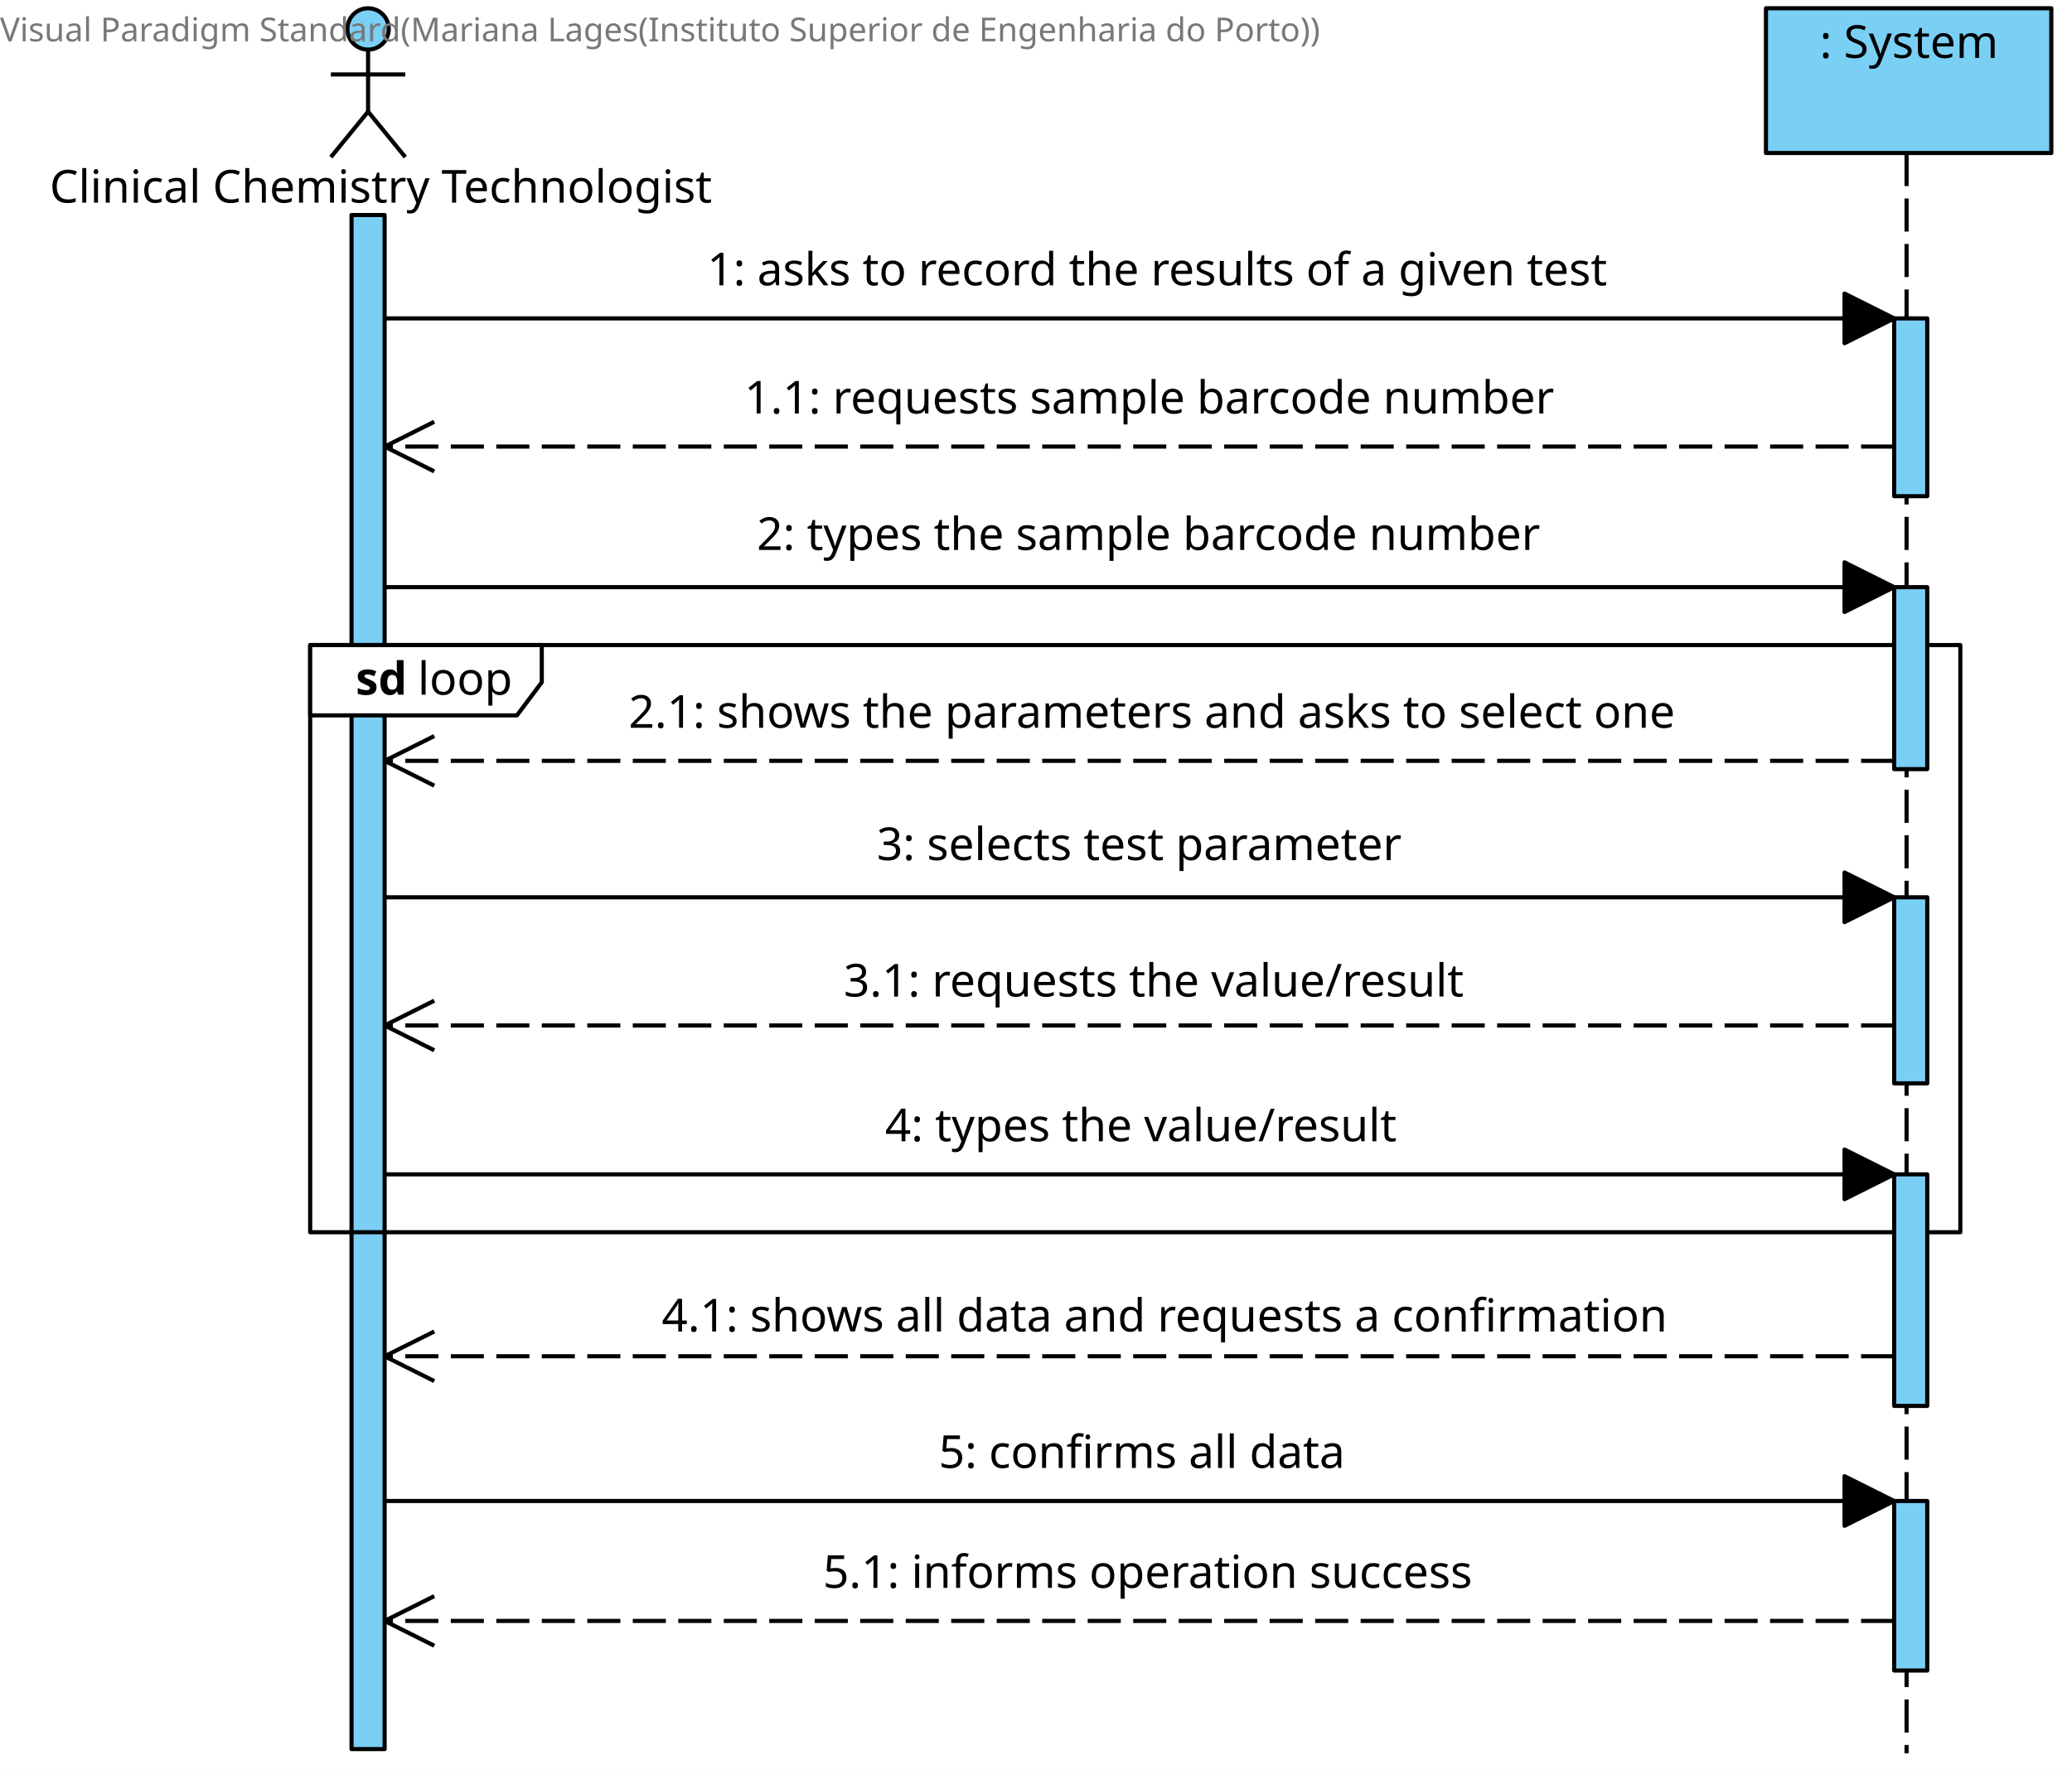
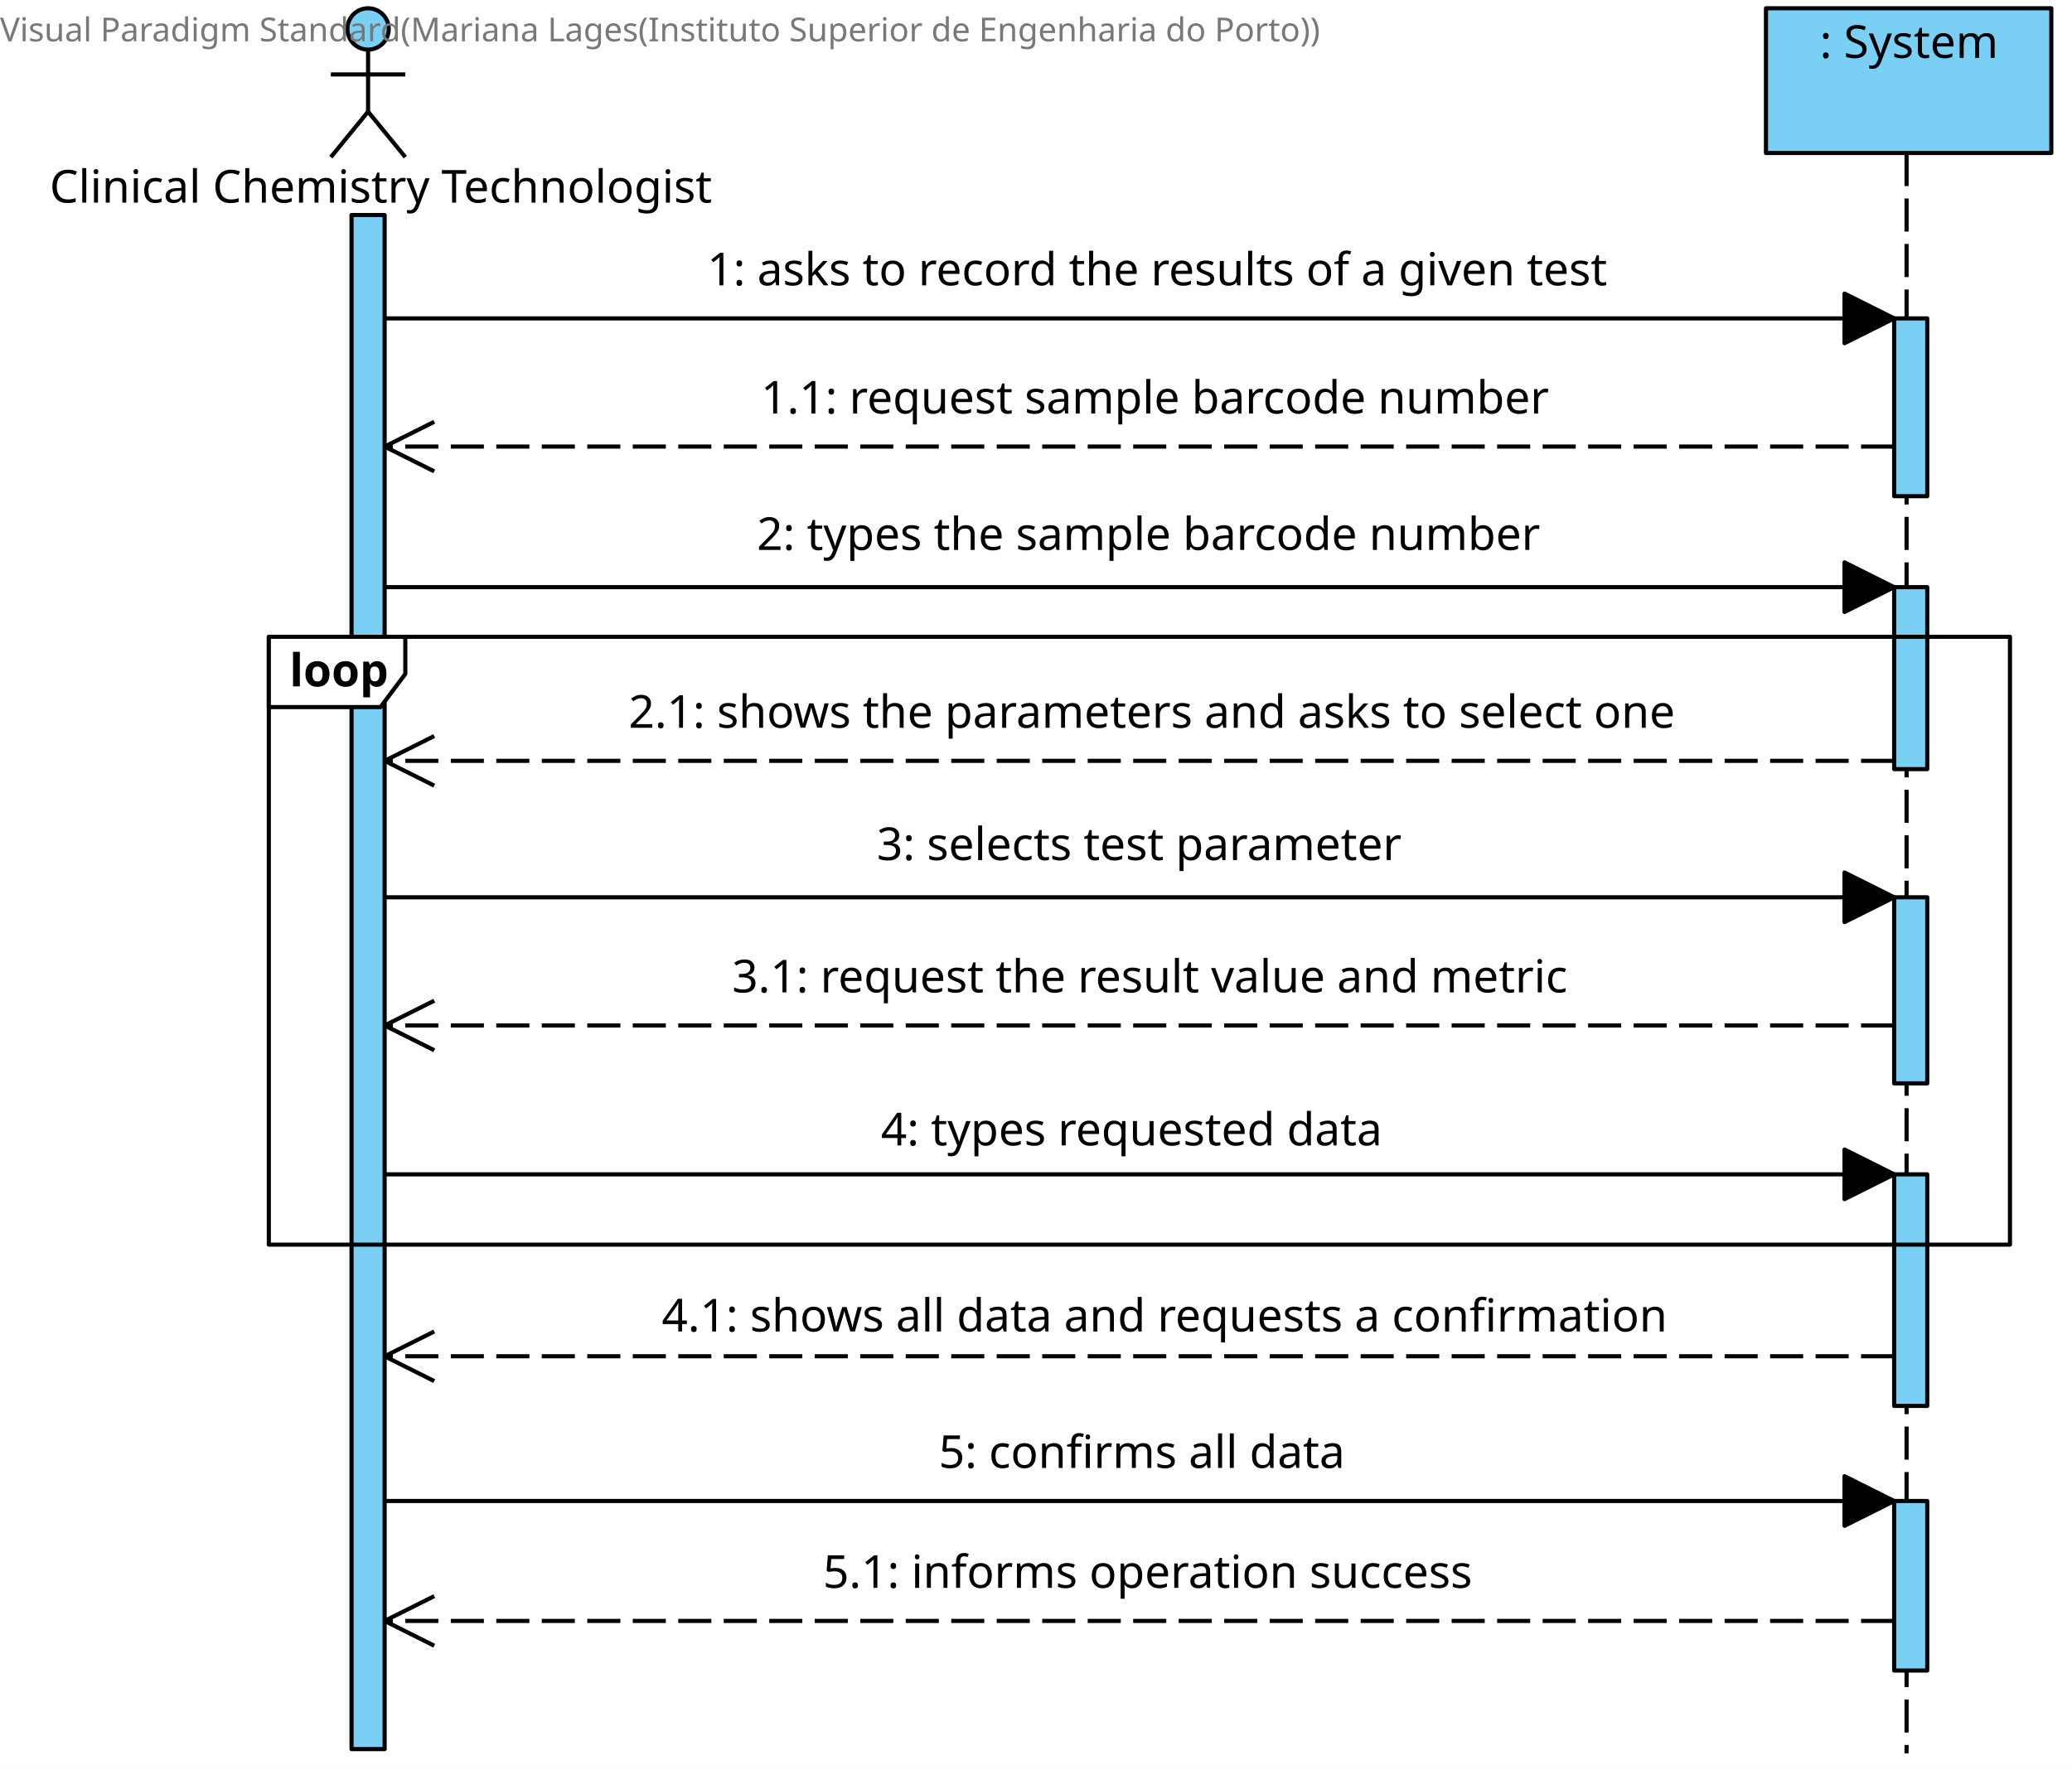
<svg xmlns="http://www.w3.org/2000/svg" fill-opacity="0" color-rendering="auto" color-interpolation="auto" text-rendering="auto" stroke="rgb(0,0,0)" stroke-linecap="square" width="501" stroke-miterlimit="10" shape-rendering="auto" stroke-opacity="0" fill="rgb(0,0,0)" stroke-dasharray="none" font-weight="normal" stroke-width="1" height="428" font-family="'Dialog'" font-style="normal" stroke-linejoin="miter" font-size="12px" stroke-dashoffset="0" image-rendering="auto">
  <defs id="genericDefs" />
  <g>
    <defs id="defs1">
      <clipPath clipPathUnits="userSpaceOnUse" id="clipPath1">
        <path d="M-7 -7 L71 -7 L71 433 L-7 433 L-7 -7 Z" />
      </clipPath>
      <clipPath clipPathUnits="userSpaceOnUse" id="clipPath2">
        <path d="M-7 -7 L81 -7 L81 433 L-7 433 L-7 -7 Z" />
      </clipPath>
      <clipPath clipPathUnits="userSpaceOnUse" id="clipPath3">
        <path d="M-7 -7 L19 -7 L19 54 L-7 54 L-7 -7 Z" />
      </clipPath>
      <clipPath clipPathUnits="userSpaceOnUse" id="clipPath4">
-         <path d="M-7 -7 L410 -7 L410 153 L-7 153 L-7 -7 Z" />
+         <path d="M-7 -7 L19 -7 L19 55 L-7 55 L-7 -7 Z" />
      </clipPath>
      <clipPath clipPathUnits="userSpaceOnUse" id="clipPath5">
-         <path d="M-7 -7 L-7 153 L410 153 L410 -7 Z" />
+         <path d="M-7 -7 L19 -7 L19 56 L-7 56 L-7 -7 Z" />
      </clipPath>
      <clipPath clipPathUnits="userSpaceOnUse" id="clipPath6">
-         <path d="M0 0 L0 18 L57 18 L57 0 Z" />
+         <path d="M-7 -7 L19 -7 L19 67 L-7 67 L-7 -7 Z" />
      </clipPath>
      <clipPath clipPathUnits="userSpaceOnUse" id="clipPath7">
-         <path d="M-7 -7 L19 -7 L19 55 L-7 55 L-7 -7 Z" />
+         <path d="M-7 -7 L19 -7 L19 52 L-7 52 L-7 -7 Z" />
      </clipPath>
      <clipPath clipPathUnits="userSpaceOnUse" id="clipPath8">
-         <path d="M-7 -7 L19 -7 L19 56 L-7 56 L-7 -7 Z" />
+         <path d="M-7 -7 L432 -7 L432 158 L-7 158 L-7 -7 Z" />
      </clipPath>
      <clipPath clipPathUnits="userSpaceOnUse" id="clipPath9">
-         <path d="M-7 -7 L19 -7 L19 67 L-7 67 L-7 -7 Z" />
+         <path d="M-7 -7 L-7 158 L432 158 L432 -7 Z" />
      </clipPath>
      <clipPath clipPathUnits="userSpaceOnUse" id="clipPath10">
-         <path d="M-7 -7 L19 -7 L19 52 L-7 52 L-7 -7 Z" />
+         <path d="M0 0 L0 18 L34 18 L34 0 Z" />
      </clipPath>
      <clipPath clipPathUnits="userSpaceOnUse" id="clipPath11">
+         <path d="M-7 -7 L432 -7 L432 140 L-7 140 L-7 -7 Z" />
+       </clipPath>
+       <clipPath clipPathUnits="userSpaceOnUse" id="clipPath12">
+         <path d="M0 0 L0 4 L421 4 L421 0 Z" />
+       </clipPath>
+       <clipPath clipPathUnits="userSpaceOnUse" id="clipPath13">
        <path d="M-174 -15 L348 -15 L348 30 L-174 30 L-174 -15 Z" />
      </clipPath>
-       <clipPath clipPathUnits="userSpaceOnUse" id="clipPath12">
+       <clipPath clipPathUnits="userSpaceOnUse" id="clipPath14">
        <path d="M-70 -15 L140 -15 L140 30 L-70 30 L-70 -15 Z" />
      </clipPath>
-       <clipPath clipPathUnits="userSpaceOnUse" id="clipPath13">
+       <clipPath clipPathUnits="userSpaceOnUse" id="clipPath15">
        <path d="M0 0 L469 0 L469 104 L0 104 L0 0 Z" />
      </clipPath>
-       <clipPath clipPathUnits="userSpaceOnUse" id="clipPath14">
-         <path d="M345 30 L345 45 L118 45 L118 30 ZM334 61 L334 76 L128 76 L128 61 ZM0 0 L0 10 L133 10 L133 25 L0 25 L0 104 L130 104 L130 94 L329 94 L329 104 L469 104 L469 0 Z" />
-       </clipPath>
-       <clipPath clipPathUnits="userSpaceOnUse" id="clipPath15">
-         <path d="M334 30 L334 45 L128 45 L128 30 ZM329 63 L329 78 L130 78 L130 63 ZM0 0 L0 104 L469 104 L469 0 L345 0 L345 14 L118 14 L118 0 Z" />
-       </clipPath>
      <clipPath clipPathUnits="userSpaceOnUse" id="clipPath16">
-         <path d="M299 30 L299 45 L162 45 L162 30 ZM357 76 L357 91 L107 91 L107 76 ZM0 0 L0 104 L469 104 L469 0 L314 0 L314 10 L152 10 L152 0 Z" />
+         <path d="M345 30 L345 45 L118 45 L118 30 ZM331 61 L331 76 L131 76 L131 61 ZM0 0 L0 10 L133 10 L133 25 L0 25 L0 104 L130 104 L130 94 L329 94 L329 104 L469 104 L469 0 Z" />
      </clipPath>
      <clipPath clipPathUnits="userSpaceOnUse" id="clipPath17">
-         <path d="M301 29 L301 44 L160 44 L160 29 ZM314 62 L314 77 L152 77 L152 62 ZM0 0 L0 104 L162 104 L162 97 L299 97 L299 104 L469 104 L469 0 L363 0 L363 12 L100 12 L100 0 Z" />
+         <path d="M331 30 L331 45 L131 45 L131 30 ZM329 63 L329 78 L130 78 L130 63 ZM0 0 L0 104 L469 104 L469 0 L345 0 L345 14 L118 14 L118 0 Z" />
      </clipPath>
      <clipPath clipPathUnits="userSpaceOnUse" id="clipPath18">
-         <path d="M314 31 L314 46 L152 46 L152 31 ZM299 66 L299 81 L162 81 L162 66 ZM0 0 L0 104 L469 104 L469 0 L301 0 L301 13 L160 13 L160 0 Z" />
+         <path d="M295 31 L295 46 L160 46 L160 31 ZM357 76 L357 91 L107 91 L107 76 ZM0 0 L0 104 L469 104 L469 0 L336 0 L336 9 L125 9 L125 0 Z" />
      </clipPath>
      <clipPath clipPathUnits="userSpaceOnUse" id="clipPath19">
-         <path d="M357 32 L357 47 L107 47 L107 32 ZM288 65 L288 80 L175 80 L175 65 ZM0 0 L0 104 L147 104 L147 94 L317 94 L317 104 L469 104 L469 0 L299 0 L299 1 L162 1 L162 0 Z" />
+         <path d="M301 29 L301 44 L160 44 L160 29 ZM336 61 L336 76 L125 76 L125 61 ZM0 0 L0 104 L160 104 L160 98 L295 98 L295 104 L469 104 L469 0 L363 0 L363 12 L100 12 L100 0 Z" />
      </clipPath>
      <clipPath clipPathUnits="userSpaceOnUse" id="clipPath20">
-         <path d="M329 29 L329 44 L130 44 L130 29 ZM363 72 L363 87 L100 87 L100 72 ZM0 0 L0 104 L469 104 L469 0 L334 0 L334 11 L128 11 L128 0 Z" />
+         <path d="M336 30 L336 45 L125 45 L125 30 ZM295 67 L295 82 L160 82 L160 67 ZM0 0 L0 104 L469 104 L469 0 L301 0 L301 13 L160 13 L160 0 Z" />
      </clipPath>
      <clipPath clipPathUnits="userSpaceOnUse" id="clipPath21">
-         <path d="M363 30 L363 45 L100 45 L100 30 ZM301 62 L301 77 L160 77 L160 62 ZM0 0 L0 104 L152 104 L152 95 L314 95 L314 104 L469 104 L469 0 L329 0 L329 2 L130 2 L130 0 Z" />
+         <path d="M357 32 L357 47 L107 47 L107 32 ZM288 65 L288 80 L175 80 L175 65 ZM0 0 L0 104 L147 104 L147 94 L317 94 L317 104 L469 104 L469 0 L295 0 L295 2 L160 2 L160 0 Z" />
      </clipPath>
      <clipPath clipPathUnits="userSpaceOnUse" id="clipPath22">
+         <path d="M329 29 L329 44 L130 44 L130 29 ZM363 72 L363 87 L100 87 L100 72 ZM0 0 L0 104 L469 104 L469 0 L331 0 L331 11 L131 11 L131 0 Z" />
+       </clipPath>
+       <clipPath clipPathUnits="userSpaceOnUse" id="clipPath23">
+         <path d="M363 30 L363 45 L100 45 L100 30 ZM301 62 L301 77 L160 77 L160 62 ZM0 0 L0 104 L125 104 L125 94 L336 94 L336 104 L469 104 L469 0 L329 0 L329 2 L130 2 L130 0 Z" />
+       </clipPath>
+       <clipPath clipPathUnits="userSpaceOnUse" id="clipPath24">
        <path d="M288 30 L288 45 L175 45 L175 30 ZM317 59 L317 74 L147 74 L147 59 ZM0 0 L0 104 L469 104 L469 0 L357 0 L357 12 L107 12 L107 0 Z" />
      </clipPath>
-       <clipPath clipPathUnits="userSpaceOnUse" id="clipPath23">
+       <clipPath clipPathUnits="userSpaceOnUse" id="clipPath25">
        <path d="M288 1 L288 16 L175 16 L175 1 ZM317 30 L317 45 L147 45 L147 30 ZM0 0 L0 104 L469 104 L469 0 Z" />
      </clipPath>
-       <clipPath clipPathUnits="userSpaceOnUse" id="clipPath24">
+       <clipPath clipPathUnits="userSpaceOnUse" id="clipPath26">
        <path d="M-170 -15 L340 -15 L340 30 L-170 30 L-170 -15 Z" />
      </clipPath>
-       <clipPath clipPathUnits="userSpaceOnUse" id="clipPath25">
+       <clipPath clipPathUnits="userSpaceOnUse" id="clipPath27">
        <path d="M-113 -15 L226 -15 L226 30 L-113 30 L-113 -15 Z" />
      </clipPath>
-       <clipPath clipPathUnits="userSpaceOnUse" id="clipPath26">
+       <clipPath clipPathUnits="userSpaceOnUse" id="clipPath28">
        <path d="M-263 -15 L526 -15 L526 30 L-263 30 L-263 -15 Z" />
      </clipPath>
-       <clipPath clipPathUnits="userSpaceOnUse" id="clipPath27">
+       <clipPath clipPathUnits="userSpaceOnUse" id="clipPath29">
        <path d="M-199 -15 L398 -15 L398 30 L-199 30 L-199 -15 Z" />
      </clipPath>
-       <clipPath clipPathUnits="userSpaceOnUse" id="clipPath28">
+       <clipPath clipPathUnits="userSpaceOnUse" id="clipPath30">
        <path d="M-250 -15 L500 -15 L500 30 L-250 30 L-250 -15 Z" />
      </clipPath>
-       <clipPath clipPathUnits="userSpaceOnUse" id="clipPath29">
-         <path d="M-162 -15 L324 -15 L324 30 L-162 30 L-162 -15 Z" />
-       </clipPath>
-       <clipPath clipPathUnits="userSpaceOnUse" id="clipPath30">
+       <clipPath clipPathUnits="userSpaceOnUse" id="clipPath31">
+         <path d="M-211 -15 L422 -15 L422 30 L-211 30 L-211 -15 Z" />
+       </clipPath>
+       <clipPath clipPathUnits="userSpaceOnUse" id="clipPath32">
        <path d="M-141 -15 L282 -15 L282 30 L-141 30 L-141 -15 Z" />
      </clipPath>
-       <clipPath clipPathUnits="userSpaceOnUse" id="clipPath31">
-         <path d="M-137 -15 L274 -15 L274 30 L-137 30 L-137 -15 Z" />
-       </clipPath>
-       <clipPath clipPathUnits="userSpaceOnUse" id="clipPath32">
-         <path d="M-206 -15 L412 -15 L412 30 L-206 30 L-206 -15 Z" />
-       </clipPath>
      <clipPath clipPathUnits="userSpaceOnUse" id="clipPath33">
+         <path d="M-135 -15 L270 -15 L270 30 L-135 30 L-135 -15 Z" />
+       </clipPath>
+       <clipPath clipPathUnits="userSpaceOnUse" id="clipPath34">
+         <path d="M-200 -15 L400 -15 L400 30 L-200 30 L-200 -15 Z" />
+       </clipPath>
+       <clipPath clipPathUnits="userSpaceOnUse" id="clipPath35">
        <path d="M-227 -15 L454 -15 L454 30 L-227 30 L-227 -15 Z" />
      </clipPath>
    </defs>
    <g fill="white" text-rendering="geometricPrecision" fill-opacity="1" stroke-opacity="1" stroke="white">
      <rect x="0" width="501" height="428" y="0" stroke="none" />
    </g>
    <g font-size="11px" transform="translate(59,2)" fill-opacity="1" fill="rgb(122,207,245)" text-rendering="geometricPrecision" image-rendering="optimizeQuality" font-family="sans-serif" stroke="rgb(122,207,245)" stroke-opacity="1">
      <circle r="5" clip-path="url(#clipPath1)" cx="30" cy="5" stroke="none" />
      <rect x="26" width="8" height="371" y="50" clip-path="url(#clipPath1)" stroke="none" />
    </g>
    <g stroke-linecap="butt" font-size="11px" transform="translate(59,2)" fill-opacity="1" fill="black" text-rendering="geometricPrecision" image-rendering="optimizeQuality" font-family="sans-serif" stroke-linejoin="round" stroke="black" stroke-opacity="1" stroke-miterlimit="0">
      <circle fill="none" r="5" clip-path="url(#clipPath1)" cx="30" cy="5" />
      <rect fill="none" x="26" width="8" height="371" y="50" clip-path="url(#clipPath1)" />
      <line y2="25" fill="none" x1="30" clip-path="url(#clipPath1)" x2="30" y1="10" />
      <line y2="36" fill="none" x1="30" clip-path="url(#clipPath1)" x2="21" y1="25" />
      <line y2="36" fill="none" x1="30" clip-path="url(#clipPath1)" x2="39" y1="25" />
      <line y2="16" fill="none" x1="21" clip-path="url(#clipPath1)" x2="39" y1="16" />
    </g>
    <g font-size="11px" transform="translate(427,2)" fill-opacity="1" fill="rgb(122,207,245)" text-rendering="geometricPrecision" image-rendering="optimizeQuality" font-family="sans-serif" stroke="rgb(122,207,245)" stroke-opacity="1">
      <rect x="0" width="69" height="35" y="0" clip-path="url(#clipPath2)" stroke="none" />
    </g>
    <g stroke-linecap="butt" font-size="11px" transform="translate(427,2)" fill-opacity="1" fill="black" text-rendering="geometricPrecision" image-rendering="optimizeQuality" font-family="sans-serif" stroke-linejoin="round" stroke="black" stroke-opacity="1" stroke-miterlimit="0">
      <rect fill="none" x="0" width="69" height="35" y="0" clip-path="url(#clipPath2)" />
      <line clip-path="url(#clipPath2)" fill="none" x1="34" x2="34" y1="35" y2="422" stroke-linejoin="bevel" stroke-dasharray="8,3" />
    </g>
    <g font-size="11px" transform="translate(458,77)" fill-opacity="1" fill="rgb(122,207,245)" text-rendering="geometricPrecision" image-rendering="optimizeQuality" font-family="sans-serif" stroke="rgb(122,207,245)" stroke-opacity="1">
      <rect x="0" width="8" height="43" y="0" clip-path="url(#clipPath3)" stroke="none" />
    </g>
    <g stroke-linecap="butt" font-size="11px" transform="translate(458,77)" fill-opacity="1" fill="black" text-rendering="geometricPrecision" image-rendering="optimizeQuality" font-family="sans-serif" stroke-linejoin="round" stroke="black" stroke-opacity="1" stroke-miterlimit="0">
      <rect fill="none" x="0" width="8" height="43" y="0" clip-path="url(#clipPath3)" />
    </g>
-     <g stroke-linecap="butt" font-size="11px" transform="translate(75,156)" fill-opacity="1" fill="black" text-rendering="geometricPrecision" image-rendering="optimizeQuality" font-family="sans-serif" stroke-linejoin="round" stroke="black" stroke-opacity="1" stroke-miterlimit="0">
-       <rect fill="none" x="0" width="399" height="142" y="0" clip-path="url(#clipPath5)" />
-     </g>
-     <g font-size="11px" transform="translate(75,156)" fill-opacity="1" fill="white" text-rendering="geometricPrecision" image-rendering="optimizeQuality" font-family="sans-serif" stroke="white" stroke-opacity="1">
-       <path d="M56 0 L56 9 L50 17 L0 17 L0 0 Z" stroke="none" clip-path="url(#clipPath5)" />
-     </g>
-     <g stroke-linecap="butt" font-size="11px" transform="translate(75,156)" fill-opacity="1" fill="black" text-rendering="geometricPrecision" image-rendering="optimizeQuality" font-family="sans-serif" stroke-linejoin="round" stroke="black" stroke-opacity="1" stroke-miterlimit="0">
-       <path fill="none" d="M56 0 L56 9 L50 17 L0 17 L0 0 Z" clip-path="url(#clipPath5)" />
-     </g>
-     <g font-size="11px" transform="translate(75,156)" fill-opacity="1" fill="black" text-rendering="geometricPrecision" image-rendering="optimizeQuality" font-family="sans-serif" stroke="black" font-weight="bold" stroke-opacity="1">
-       <text x="11" xml:space="preserve" y="12" clip-path="url(#clipPath6)" stroke="none">sd</text>
-       <text x="26" xml:space="preserve" y="12" clip-path="url(#clipPath6)" font-weight="normal" stroke="none">loop</text>
-     </g>
    <g font-size="11px" transform="translate(458,142)" fill-opacity="1" fill="rgb(122,207,245)" text-rendering="geometricPrecision" image-rendering="optimizeQuality" font-family="sans-serif" stroke="rgb(122,207,245)" stroke-opacity="1">
-       <rect x="0" width="8" height="44" y="0" clip-path="url(#clipPath7)" stroke="none" />
+       <rect x="0" width="8" height="44" y="0" clip-path="url(#clipPath4)" stroke="none" />
    </g>
    <g stroke-linecap="butt" font-size="11px" transform="translate(458,142)" fill-opacity="1" fill="black" text-rendering="geometricPrecision" image-rendering="optimizeQuality" font-family="sans-serif" stroke-linejoin="round" stroke="black" stroke-opacity="1" stroke-miterlimit="0">
-       <rect fill="none" x="0" width="8" height="44" y="0" clip-path="url(#clipPath7)" />
+       <rect fill="none" x="0" width="8" height="44" y="0" clip-path="url(#clipPath4)" />
    </g>
    <g font-size="11px" transform="translate(458,217)" fill-opacity="1" fill="rgb(122,207,245)" text-rendering="geometricPrecision" image-rendering="optimizeQuality" font-family="sans-serif" stroke="rgb(122,207,245)" stroke-opacity="1">
-       <rect x="0" width="8" height="45" y="0" clip-path="url(#clipPath8)" stroke="none" />
+       <rect x="0" width="8" height="45" y="0" clip-path="url(#clipPath5)" stroke="none" />
    </g>
    <g stroke-linecap="butt" font-size="11px" transform="translate(458,217)" fill-opacity="1" fill="black" text-rendering="geometricPrecision" image-rendering="optimizeQuality" font-family="sans-serif" stroke-linejoin="round" stroke="black" stroke-opacity="1" stroke-miterlimit="0">
-       <rect fill="none" x="0" width="8" height="45" y="0" clip-path="url(#clipPath8)" />
+       <rect fill="none" x="0" width="8" height="45" y="0" clip-path="url(#clipPath5)" />
    </g>
    <g font-size="11px" transform="translate(458,284)" fill-opacity="1" fill="rgb(122,207,245)" text-rendering="geometricPrecision" image-rendering="optimizeQuality" font-family="sans-serif" stroke="rgb(122,207,245)" stroke-opacity="1">
-       <rect x="0" width="8" height="56" y="0" clip-path="url(#clipPath9)" stroke="none" />
+       <rect x="0" width="8" height="56" y="0" clip-path="url(#clipPath6)" stroke="none" />
    </g>
    <g stroke-linecap="butt" font-size="11px" transform="translate(458,284)" fill-opacity="1" fill="black" text-rendering="geometricPrecision" image-rendering="optimizeQuality" font-family="sans-serif" stroke-linejoin="round" stroke="black" stroke-opacity="1" stroke-miterlimit="0">
-       <rect fill="none" x="0" width="8" height="56" y="0" clip-path="url(#clipPath9)" />
+       <rect fill="none" x="0" width="8" height="56" y="0" clip-path="url(#clipPath6)" />
    </g>
    <g font-size="11px" transform="translate(458,363)" fill-opacity="1" fill="rgb(122,207,245)" text-rendering="geometricPrecision" image-rendering="optimizeQuality" font-family="sans-serif" stroke="rgb(122,207,245)" stroke-opacity="1">
-       <rect x="0" width="8" height="41" y="0" clip-path="url(#clipPath10)" stroke="none" />
+       <rect x="0" width="8" height="41" y="0" clip-path="url(#clipPath7)" stroke="none" />
    </g>
    <g stroke-linecap="butt" font-size="11px" transform="translate(458,363)" fill-opacity="1" fill="black" text-rendering="geometricPrecision" image-rendering="optimizeQuality" font-family="sans-serif" stroke-linejoin="round" stroke="black" stroke-opacity="1" stroke-miterlimit="0">
-       <rect fill="none" x="0" width="8" height="41" y="0" clip-path="url(#clipPath10)" />
+       <rect fill="none" x="0" width="8" height="41" y="0" clip-path="url(#clipPath7)" />
+     </g>
+     <g fill-opacity="1" text-rendering="geometricPrecision" stroke="black" stroke-linecap="butt" transform="translate(65,154)" stroke-miterlimit="0" stroke-opacity="1" fill="black" font-weight="bold" font-family="sans-serif" stroke-linejoin="round" font-size="11px" image-rendering="optimizeQuality">
+       <rect fill="none" x="0" width="421" height="147" y="0" clip-path="url(#clipPath9)" />
+     </g>
+     <g font-size="11px" transform="translate(65,154)" fill-opacity="1" fill="white" text-rendering="geometricPrecision" image-rendering="optimizeQuality" font-family="sans-serif" stroke="white" font-weight="bold" stroke-opacity="1">
+       <path d="M33 0 L33 9 L27 17 L0 17 L0 0 Z" stroke="none" clip-path="url(#clipPath9)" />
+     </g>
+     <g fill-opacity="1" text-rendering="geometricPrecision" stroke="black" stroke-linecap="butt" transform="translate(65,154)" stroke-miterlimit="0" stroke-opacity="1" fill="black" font-weight="bold" font-family="sans-serif" stroke-linejoin="round" font-size="11px" image-rendering="optimizeQuality">
+       <path fill="none" d="M33 0 L33 9 L27 17 L0 17 L0 0 Z" clip-path="url(#clipPath9)" />
+     </g>
+     <g font-size="11px" transform="translate(65,154)" fill-opacity="1" fill="black" text-rendering="geometricPrecision" image-rendering="optimizeQuality" font-family="sans-serif" stroke="black" font-weight="bold" stroke-opacity="1">
+       <text x="5" xml:space="preserve" y="12" clip-path="url(#clipPath10)" stroke="none">loop</text>
    </g>
    <g font-size="11px" transform="translate(2,37)" fill-opacity="1" fill="black" text-rendering="geometricPrecision" image-rendering="optimizeQuality" font-family="sans-serif" stroke="black" stroke-opacity="1">
-       <text x="10" xml:space="preserve" y="12" clip-path="url(#clipPath11)" stroke="none">Clinical Chemistry Technologist</text>
+       <text x="10" xml:space="preserve" y="12" clip-path="url(#clipPath13)" stroke="none">Clinical Chemistry Technologist</text>
    </g>
    <g font-size="11px" transform="translate(427,2)" fill-opacity="1" fill="black" text-rendering="geometricPrecision" image-rendering="optimizeQuality" font-family="sans-serif" stroke="black" stroke-opacity="1">
-       <text x="13" xml:space="preserve" y="12" clip-path="url(#clipPath12)" stroke="none">: System</text>
+       <text x="13" xml:space="preserve" y="12" clip-path="url(#clipPath14)" stroke="none">: System</text>
    </g>
    <g stroke-linecap="butt" font-size="11px" transform="translate(43,27)" fill-opacity="1" fill="black" text-rendering="geometricPrecision" image-rendering="optimizeQuality" font-family="sans-serif" stroke-linejoin="round" stroke="black" stroke-opacity="1">
-       <line y2="50" fill="none" x1="50" clip-path="url(#clipPath14)" x2="415" y1="50" />
-       <polygon points=" 415 50 403 44 403 56" clip-path="url(#clipPath14)" stroke="none" />
-       <polygon fill="none" points=" 415 50 403 44 403 56" clip-path="url(#clipPath14)" />
-     </g>
-     <g fill-opacity="1" text-rendering="geometricPrecision" stroke="black" stroke-linecap="butt" transform="translate(43,58)" stroke-miterlimit="0" stroke-opacity="1" fill="black" stroke-dasharray="8,3" font-family="sans-serif" stroke-linejoin="round" font-size="11px" image-rendering="optimizeQuality">
-       <line y2="50" fill="none" x1="415" clip-path="url(#clipPath15)" x2="50" y1="50" />
-       <line clip-path="url(#clipPath15)" fill="none" x1="50" x2="62" y1="50" y2="56" stroke-dasharray="none" stroke-miterlimit="10" />
-       <line clip-path="url(#clipPath15)" fill="none" x1="50" x2="62" y1="50" y2="44" stroke-dasharray="none" stroke-miterlimit="10" />
-     </g>
-     <g stroke-linecap="butt" font-size="11px" transform="translate(43,234)" fill-opacity="1" fill="black" text-rendering="geometricPrecision" image-rendering="optimizeQuality" font-family="sans-serif" stroke-linejoin="round" stroke="black" stroke-opacity="1">
      <line y2="50" fill="none" x1="50" clip-path="url(#clipPath16)" x2="415" y1="50" />
      <polygon points=" 415 50 403 44 403 56" clip-path="url(#clipPath16)" stroke="none" />
      <polygon fill="none" points=" 415 50 403 44 403 56" clip-path="url(#clipPath16)" />
    </g>
+     <g fill-opacity="1" text-rendering="geometricPrecision" stroke="black" stroke-linecap="butt" transform="translate(43,58)" stroke-miterlimit="0" stroke-opacity="1" fill="black" stroke-dasharray="8,3" font-family="sans-serif" stroke-linejoin="round" font-size="11px" image-rendering="optimizeQuality">
+       <line y2="50" fill="none" x1="415" clip-path="url(#clipPath17)" x2="50" y1="50" />
+       <line clip-path="url(#clipPath17)" fill="none" x1="50" x2="62" y1="50" y2="56" stroke-dasharray="none" stroke-miterlimit="10" />
+       <line clip-path="url(#clipPath17)" fill="none" x1="50" x2="62" y1="50" y2="44" stroke-dasharray="none" stroke-miterlimit="10" />
+     </g>
+     <g stroke-linecap="butt" font-size="11px" transform="translate(43,234)" fill-opacity="1" fill="black" text-rendering="geometricPrecision" image-rendering="optimizeQuality" font-family="sans-serif" stroke-linejoin="round" stroke="black" stroke-opacity="1">
+       <line y2="50" fill="none" x1="50" clip-path="url(#clipPath18)" x2="415" y1="50" />
+       <polygon points=" 415 50 403 44 403 56" clip-path="url(#clipPath18)" stroke="none" />
+       <polygon fill="none" points=" 415 50 403 44 403 56" clip-path="url(#clipPath18)" />
+     </g>
    <g stroke-linecap="butt" font-size="11px" transform="translate(43,167)" fill-opacity="1" fill="black" text-rendering="geometricPrecision" image-rendering="optimizeQuality" font-family="sans-serif" stroke-linejoin="round" stroke="black" stroke-opacity="1">
-       <line y2="50" fill="none" x1="50" clip-path="url(#clipPath17)" x2="415" y1="50" />
-       <polygon points=" 415 50 403 44 403 56" clip-path="url(#clipPath17)" stroke="none" />
-       <polygon fill="none" points=" 415 50 403 44 403 56" clip-path="url(#clipPath17)" />
+       <line y2="50" fill="none" x1="50" clip-path="url(#clipPath19)" x2="415" y1="50" />
+       <polygon points=" 415 50 403 44 403 56" clip-path="url(#clipPath19)" stroke="none" />
+       <polygon fill="none" points=" 415 50 403 44 403 56" clip-path="url(#clipPath19)" />
    </g>
    <g fill-opacity="1" text-rendering="geometricPrecision" stroke="black" stroke-linecap="butt" transform="translate(43,198)" stroke-miterlimit="0" stroke-opacity="1" fill="black" stroke-dasharray="8,3" font-family="sans-serif" stroke-linejoin="round" font-size="11px" image-rendering="optimizeQuality">
-       <line y2="50" fill="none" x1="415" clip-path="url(#clipPath18)" x2="50" y1="50" />
-       <line clip-path="url(#clipPath18)" fill="none" x1="50" x2="62" y1="50" y2="56" stroke-dasharray="none" stroke-miterlimit="10" />
-       <line clip-path="url(#clipPath18)" fill="none" x1="50" x2="62" y1="50" y2="44" stroke-dasharray="none" stroke-miterlimit="10" />
+       <line y2="50" fill="none" x1="415" clip-path="url(#clipPath20)" x2="50" y1="50" />
+       <line clip-path="url(#clipPath20)" fill="none" x1="50" x2="62" y1="50" y2="56" stroke-dasharray="none" stroke-miterlimit="10" />
+       <line clip-path="url(#clipPath20)" fill="none" x1="50" x2="62" y1="50" y2="44" stroke-dasharray="none" stroke-miterlimit="10" />
    </g>
    <g fill-opacity="1" text-rendering="geometricPrecision" stroke="black" stroke-linecap="butt" transform="translate(43,278)" stroke-miterlimit="0" stroke-opacity="1" fill="black" stroke-dasharray="8,3" font-family="sans-serif" stroke-linejoin="round" font-size="11px" image-rendering="optimizeQuality">
-       <line y2="50" fill="none" x1="415" clip-path="url(#clipPath19)" x2="50" y1="50" />
-       <line clip-path="url(#clipPath19)" fill="none" x1="50" x2="62" y1="50" y2="56" stroke-dasharray="none" stroke-miterlimit="10" />
-       <line clip-path="url(#clipPath19)" fill="none" x1="50" x2="62" y1="50" y2="44" stroke-dasharray="none" stroke-miterlimit="10" />
-     </g>
-     <g stroke-linecap="butt" font-size="11px" transform="translate(43,92)" fill-opacity="1" fill="black" text-rendering="geometricPrecision" image-rendering="optimizeQuality" font-family="sans-serif" stroke-linejoin="round" stroke="black" stroke-opacity="1">
-       <line y2="50" fill="none" x1="50" clip-path="url(#clipPath20)" x2="415" y1="50" />
-       <polygon points=" 415 50 403 44 403 56" clip-path="url(#clipPath20)" stroke="none" />
-       <polygon fill="none" points=" 415 50 403 44 403 56" clip-path="url(#clipPath20)" />
-     </g>
-     <g fill-opacity="1" text-rendering="geometricPrecision" stroke="black" stroke-linecap="butt" transform="translate(43,134)" stroke-miterlimit="0" stroke-opacity="1" fill="black" stroke-dasharray="8,3" font-family="sans-serif" stroke-linejoin="round" font-size="11px" image-rendering="optimizeQuality">
      <line y2="50" fill="none" x1="415" clip-path="url(#clipPath21)" x2="50" y1="50" />
      <line clip-path="url(#clipPath21)" fill="none" x1="50" x2="62" y1="50" y2="56" stroke-dasharray="none" stroke-miterlimit="10" />
      <line clip-path="url(#clipPath21)" fill="none" x1="50" x2="62" y1="50" y2="44" stroke-dasharray="none" stroke-miterlimit="10" />
    </g>
-     <g stroke-linecap="butt" font-size="11px" transform="translate(43,313)" fill-opacity="1" fill="black" text-rendering="geometricPrecision" image-rendering="optimizeQuality" font-family="sans-serif" stroke-linejoin="round" stroke="black" stroke-opacity="1">
+     <g stroke-linecap="butt" font-size="11px" transform="translate(43,92)" fill-opacity="1" fill="black" text-rendering="geometricPrecision" image-rendering="optimizeQuality" font-family="sans-serif" stroke-linejoin="round" stroke="black" stroke-opacity="1">
      <line y2="50" fill="none" x1="50" clip-path="url(#clipPath22)" x2="415" y1="50" />
      <polygon points=" 415 50 403 44 403 56" clip-path="url(#clipPath22)" stroke="none" />
      <polygon fill="none" points=" 415 50 403 44 403 56" clip-path="url(#clipPath22)" />
    </g>
-     <g fill-opacity="1" text-rendering="geometricPrecision" stroke="black" stroke-linecap="butt" transform="translate(43,342)" stroke-miterlimit="0" stroke-opacity="1" fill="black" stroke-dasharray="8,3" font-family="sans-serif" stroke-linejoin="round" font-size="11px" image-rendering="optimizeQuality">
+     <g fill-opacity="1" text-rendering="geometricPrecision" stroke="black" stroke-linecap="butt" transform="translate(43,134)" stroke-miterlimit="0" stroke-opacity="1" fill="black" stroke-dasharray="8,3" font-family="sans-serif" stroke-linejoin="round" font-size="11px" image-rendering="optimizeQuality">
      <line y2="50" fill="none" x1="415" clip-path="url(#clipPath23)" x2="50" y1="50" />
      <line clip-path="url(#clipPath23)" fill="none" x1="50" x2="62" y1="50" y2="56" stroke-dasharray="none" stroke-miterlimit="10" />
      <line clip-path="url(#clipPath23)" fill="none" x1="50" x2="62" y1="50" y2="44" stroke-dasharray="none" stroke-miterlimit="10" />
    </g>
+     <g stroke-linecap="butt" font-size="11px" transform="translate(43,313)" fill-opacity="1" fill="black" text-rendering="geometricPrecision" image-rendering="optimizeQuality" font-family="sans-serif" stroke-linejoin="round" stroke="black" stroke-opacity="1">
+       <line y2="50" fill="none" x1="50" clip-path="url(#clipPath24)" x2="415" y1="50" />
+       <polygon points=" 415 50 403 44 403 56" clip-path="url(#clipPath24)" stroke="none" />
+       <polygon fill="none" points=" 415 50 403 44 403 56" clip-path="url(#clipPath24)" />
+     </g>
+     <g fill-opacity="1" text-rendering="geometricPrecision" stroke="black" stroke-linecap="butt" transform="translate(43,342)" stroke-miterlimit="0" stroke-opacity="1" fill="black" stroke-dasharray="8,3" font-family="sans-serif" stroke-linejoin="round" font-size="11px" image-rendering="optimizeQuality">
+       <line y2="50" fill="none" x1="415" clip-path="url(#clipPath25)" x2="50" y1="50" />
+       <line clip-path="url(#clipPath25)" fill="none" x1="50" x2="62" y1="50" y2="56" stroke-dasharray="none" stroke-miterlimit="10" />
+       <line clip-path="url(#clipPath25)" fill="none" x1="50" x2="62" y1="50" y2="44" stroke-dasharray="none" stroke-miterlimit="10" />
+     </g>
    <g font-size="11px" transform="translate(190,372)" fill-opacity="1" fill="white" text-rendering="geometricPrecision" image-rendering="optimizeQuality" font-family="sans-serif" stroke="white" stroke-opacity="1">
-       <rect x="0" width="170" height="15" y="0" clip-path="url(#clipPath24)" stroke="none" />
-       <text fill="black" x="9" xml:space="preserve" y="12" clip-path="url(#clipPath24)" stroke="none">5.1: informs operation success</text>
+       <rect x="0" width="170" height="15" y="0" clip-path="url(#clipPath26)" stroke="none" />
+       <text fill="black" x="9" xml:space="preserve" y="12" clip-path="url(#clipPath26)" stroke="none">5.1: informs operation success</text>
    </g>
    <g font-size="11px" transform="translate(218,343)" fill-opacity="1" fill="white" text-rendering="geometricPrecision" image-rendering="optimizeQuality" font-family="sans-serif" stroke="white" stroke-opacity="1">
-       <rect x="0" width="113" height="15" y="0" clip-path="url(#clipPath25)" stroke="none" />
-       <text fill="black" x="9" xml:space="preserve" y="12" clip-path="url(#clipPath25)" stroke="none">5: confirms all data</text>
+       <rect x="0" width="113" height="15" y="0" clip-path="url(#clipPath27)" stroke="none" />
+       <text fill="black" x="9" xml:space="preserve" y="12" clip-path="url(#clipPath27)" stroke="none">5: confirms all data</text>
    </g>
    <g font-size="11px" transform="translate(143,164)" fill-opacity="1" fill="white" text-rendering="geometricPrecision" image-rendering="optimizeQuality" font-family="sans-serif" stroke="white" stroke-opacity="1">
-       <rect x="0" width="263" height="15" y="0" clip-path="url(#clipPath26)" stroke="none" />
-       <text fill="black" x="9" xml:space="preserve" y="12" clip-path="url(#clipPath26)" stroke="none">2.1: shows the parameters and asks to select one</text>
+       <rect x="0" width="263" height="15" y="0" clip-path="url(#clipPath28)" stroke="none" />
+       <text fill="black" x="9" xml:space="preserve" y="12" clip-path="url(#clipPath28)" stroke="none">2.1: shows the parameters and asks to select one</text>
    </g>
    <g font-size="11px" transform="translate(173,121)" fill-opacity="1" fill="white" text-rendering="geometricPrecision" image-rendering="optimizeQuality" font-family="sans-serif" stroke="white" stroke-opacity="1">
-       <rect x="0" width="199" height="15" y="0" clip-path="url(#clipPath27)" stroke="none" />
-       <text fill="black" x="10" xml:space="preserve" y="12" clip-path="url(#clipPath27)" stroke="none">2: types the sample barcode number</text>
+       <rect x="0" width="199" height="15" y="0" clip-path="url(#clipPath29)" stroke="none" />
+       <text fill="black" x="10" xml:space="preserve" y="12" clip-path="url(#clipPath29)" stroke="none">2: types the sample barcode number</text>
    </g>
    <g font-size="11px" transform="translate(150,310)" fill-opacity="1" fill="white" text-rendering="geometricPrecision" image-rendering="optimizeQuality" font-family="sans-serif" stroke="white" stroke-opacity="1">
-       <rect x="0" width="250" height="15" y="0" clip-path="url(#clipPath28)" stroke="none" />
-       <text fill="black" x="10" xml:space="preserve" y="12" clip-path="url(#clipPath28)" stroke="none">4.1: shows all data and requests a confirmation</text>
-     </g>
-     <g font-size="11px" transform="translate(195,229)" fill-opacity="1" fill="white" text-rendering="geometricPrecision" image-rendering="optimizeQuality" font-family="sans-serif" stroke="white" stroke-opacity="1">
-       <rect x="0" width="162" height="15" y="0" clip-path="url(#clipPath29)" stroke="none" />
-       <text fill="black" x="9" xml:space="preserve" y="12" clip-path="url(#clipPath29)" stroke="none">3.1: requests the value/result</text>
+       <rect x="0" width="250" height="15" y="0" clip-path="url(#clipPath30)" stroke="none" />
+       <text fill="black" x="10" xml:space="preserve" y="12" clip-path="url(#clipPath30)" stroke="none">4.1: shows all data and requests a confirmation</text>
+     </g>
+     <g font-size="11px" transform="translate(168,228)" fill-opacity="1" fill="white" text-rendering="geometricPrecision" image-rendering="optimizeQuality" font-family="sans-serif" stroke="white" stroke-opacity="1">
+       <rect x="0" width="211" height="15" y="0" clip-path="url(#clipPath31)" stroke="none" />
+       <text fill="black" x="9" xml:space="preserve" y="12" clip-path="url(#clipPath31)" stroke="none">3.1: request the result value and metric</text>
    </g>
    <g font-size="11px" transform="translate(203,196)" fill-opacity="1" fill="white" text-rendering="geometricPrecision" image-rendering="optimizeQuality" font-family="sans-serif" stroke="white" stroke-opacity="1">
-       <rect x="0" width="141" height="15" y="0" clip-path="url(#clipPath30)" stroke="none" />
-       <text fill="black" x="9" xml:space="preserve" y="12" clip-path="url(#clipPath30)" stroke="none">3: selects test parameter</text>
-     </g>
-     <g font-size="11px" transform="translate(205,264)" fill-opacity="1" fill="white" text-rendering="geometricPrecision" image-rendering="optimizeQuality" font-family="sans-serif" stroke="white" stroke-opacity="1">
-       <rect x="0" width="137" height="15" y="0" clip-path="url(#clipPath31)" stroke="none" />
-       <text fill="black" x="9" xml:space="preserve" y="12" clip-path="url(#clipPath31)" stroke="none">4: types the value/result</text>
-     </g>
-     <g font-size="11px" transform="translate(171,88)" fill-opacity="1" fill="white" text-rendering="geometricPrecision" image-rendering="optimizeQuality" font-family="sans-serif" stroke="white" stroke-opacity="1">
-       <rect x="0" width="206" height="15" y="0" clip-path="url(#clipPath32)" stroke="none" />
-       <text fill="black" x="9" xml:space="preserve" y="12" clip-path="url(#clipPath32)" stroke="none">1.1: requests sample barcode number</text>
+       <rect x="0" width="141" height="15" y="0" clip-path="url(#clipPath32)" stroke="none" />
+       <text fill="black" x="9" xml:space="preserve" y="12" clip-path="url(#clipPath32)" stroke="none">3: selects test parameter</text>
+     </g>
+     <g font-size="11px" transform="translate(203,265)" fill-opacity="1" fill="white" text-rendering="geometricPrecision" image-rendering="optimizeQuality" font-family="sans-serif" stroke="white" stroke-opacity="1">
+       <rect x="0" width="135" height="15" y="0" clip-path="url(#clipPath33)" stroke="none" />
+       <text fill="black" x="10" xml:space="preserve" y="12" clip-path="url(#clipPath33)" stroke="none">4: types requested data</text>
+     </g>
+     <g font-size="11px" transform="translate(174,88)" fill-opacity="1" fill="white" text-rendering="geometricPrecision" image-rendering="optimizeQuality" font-family="sans-serif" stroke="white" stroke-opacity="1">
+       <rect x="0" width="200" height="15" y="0" clip-path="url(#clipPath34)" stroke="none" />
+       <text fill="black" x="10" xml:space="preserve" y="12" clip-path="url(#clipPath34)" stroke="none">1.1: request sample barcode number</text>
    </g>
    <g font-size="11px" transform="translate(161,57)" fill-opacity="1" fill="white" text-rendering="geometricPrecision" image-rendering="optimizeQuality" font-family="sans-serif" stroke="white" stroke-opacity="1">
-       <rect x="0" width="227" height="15" y="0" clip-path="url(#clipPath33)" stroke="none" />
-       <text fill="black" x="10" xml:space="preserve" y="12" clip-path="url(#clipPath33)" stroke="none">1: asks to record the results of a given test</text>
+       <rect x="0" width="227" height="15" y="0" clip-path="url(#clipPath35)" stroke="none" />
+       <text fill="black" x="10" xml:space="preserve" y="12" clip-path="url(#clipPath35)" stroke="none">1: asks to record the results of a given test</text>
    </g>
    <g font-size="8px" fill-opacity="1" fill="rgb(120,120,120)" text-rendering="geometricPrecision" image-rendering="optimizeQuality" stroke="rgb(120,120,120)" stroke-opacity="1">
      <text x="0" xml:space="preserve" y="10" stroke="none">Visual Paradigm Standard(Mariana Lages(Instituto Superior de Engenharia do Porto))</text>
    </g>
  </g>
</svg>
